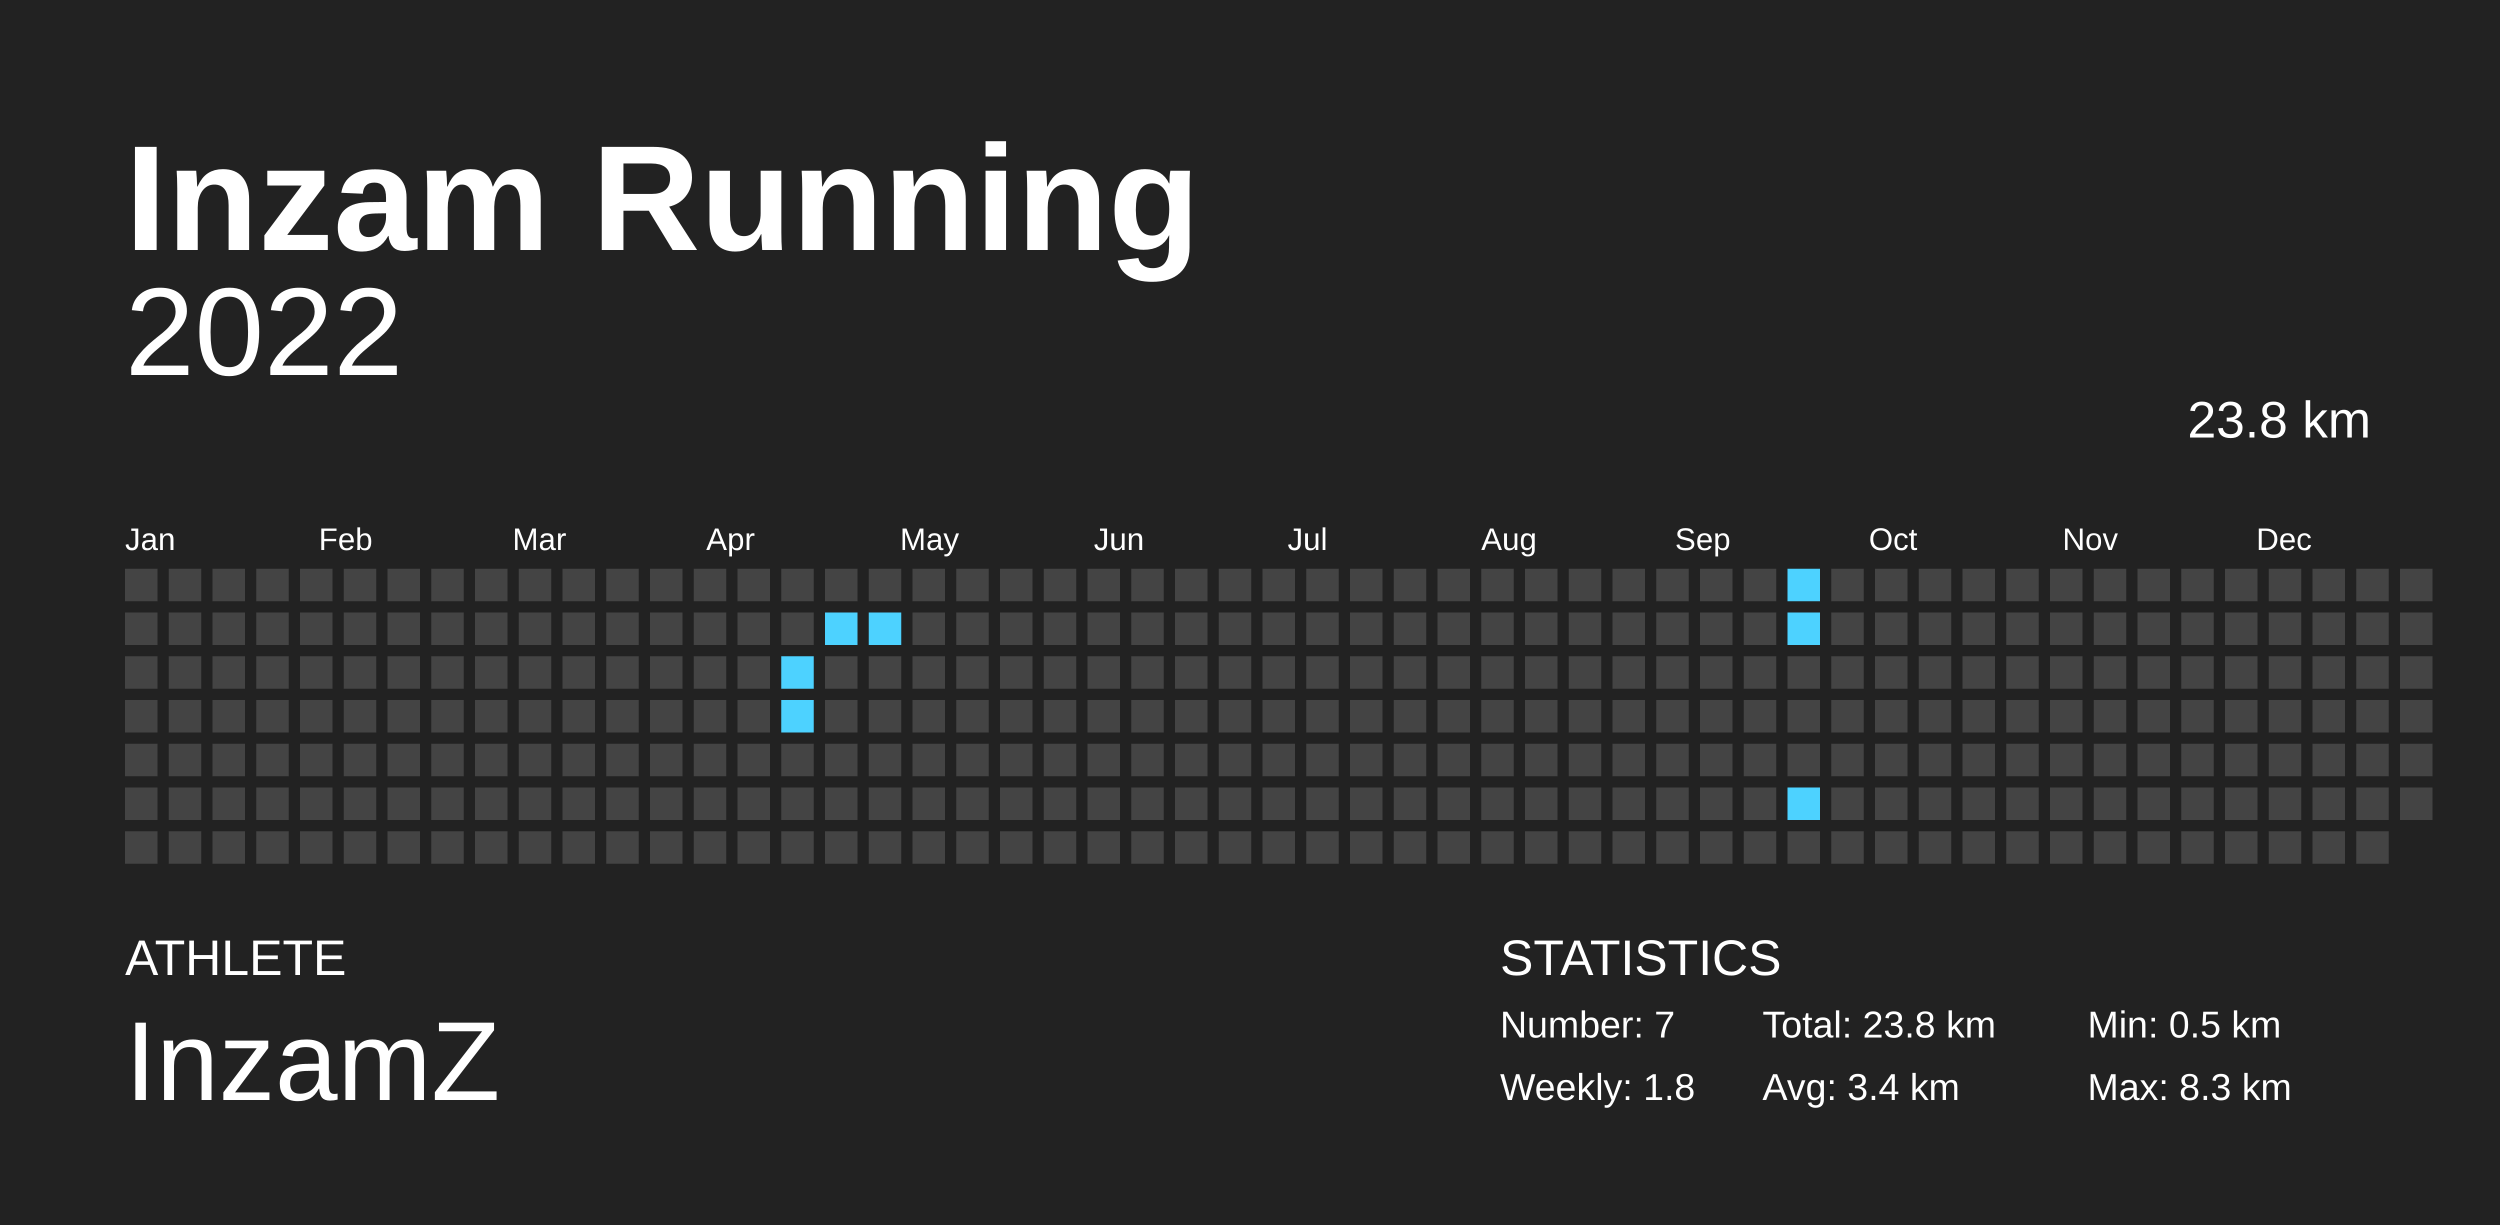
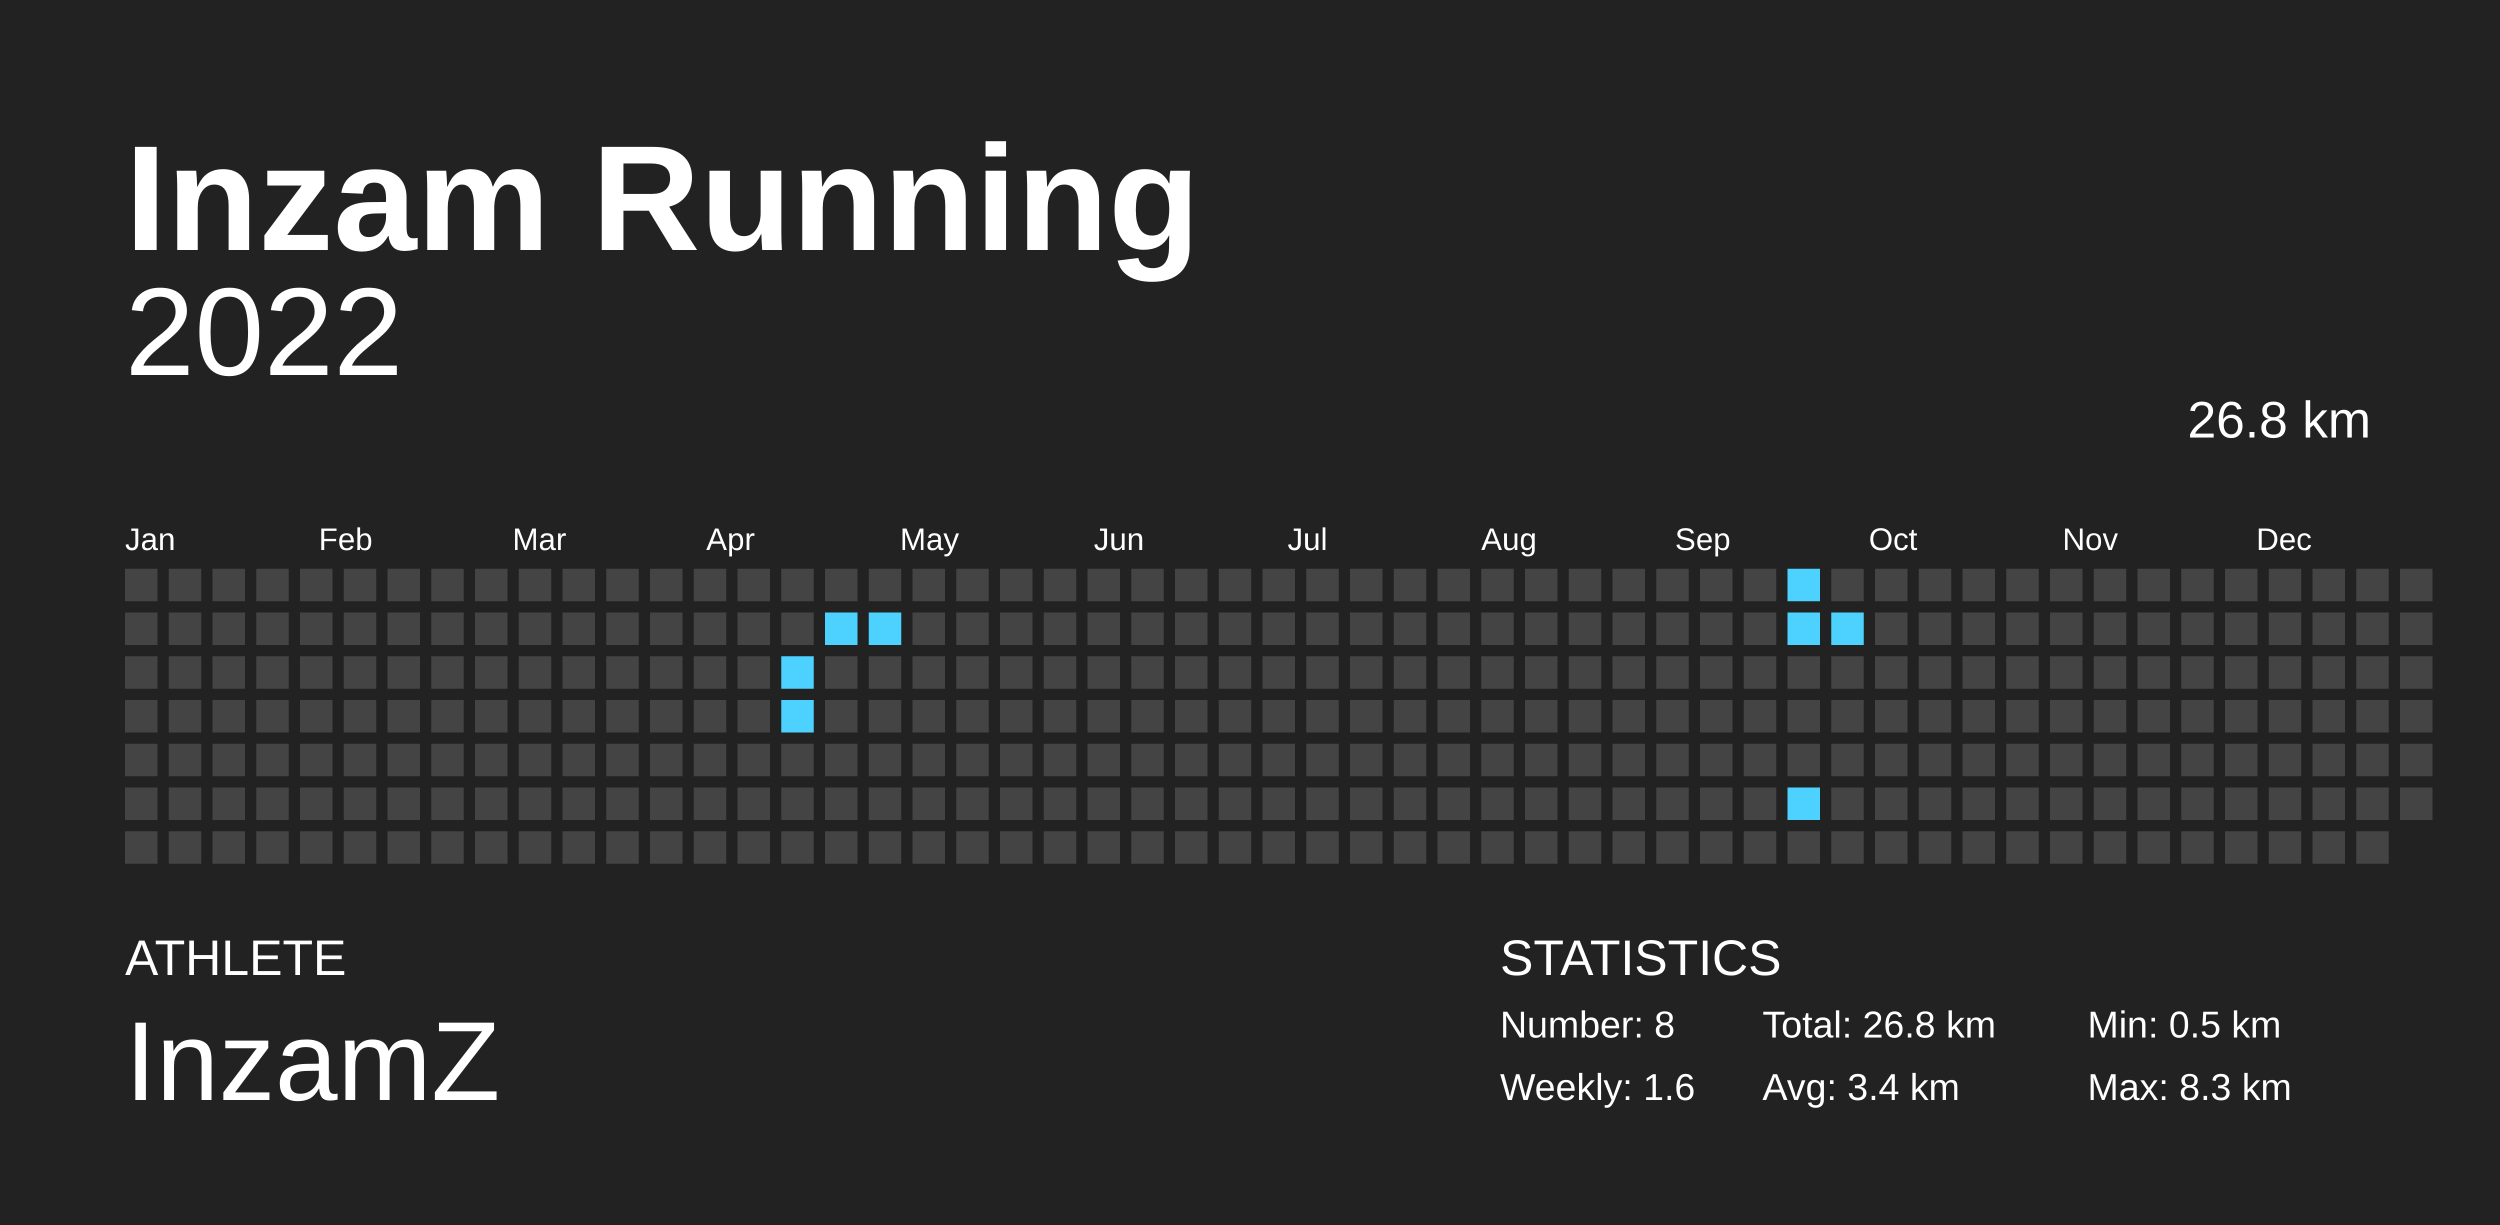
<svg xmlns="http://www.w3.org/2000/svg" baseProfile="full" height="98mm" version="1.1" viewBox="0,0,200,98" width="200mm">
  <defs />
  <rect fill="#222222" height="98" width="200" x="0" y="0" />
  <text fill="#FFFFFF" style="font-size:12px; font-family:Arial; font-weight:bold;" x="10" y="20">Inzam Running</text>
  <text fill="#FFFFFF" style="font-size:4px; font-family:Arial" x="10" y="78">ATHLETE</text>
  <text fill="#FFFFFF" style="font-size:9px; font-family:Arial" x="10" y="88">InzamZ</text>
  <text fill="#FFFFFF" style="font-size:4px; font-family:Arial" x="120" y="78">STATISTICS</text>
-   <text fill="#FFFFFF" style="font-size:3px; font-family:Arial" x="120" y="83">Number: 7</text>
-   <text fill="#FFFFFF" style="font-size:3px; font-family:Arial" x="120" y="88">Weekly: 1.8</text>
-   <text fill="#FFFFFF" style="font-size:3px; font-family:Arial" x="141" y="83">Total: 23.8 km</text>
+   <text fill="#FFFFFF" style="font-size:3px; font-family:Arial" x="120" y="83">Number: 8</text>
+   <text fill="#FFFFFF" style="font-size:3px; font-family:Arial" x="120" y="88">Weekly: 1.6</text>
+   <text fill="#FFFFFF" style="font-size:3px; font-family:Arial" x="141" y="83">Total: 26.8 km</text>
  <text fill="#FFFFFF" style="font-size:3px; font-family:Arial" x="141" y="88">Avg: 3.4 km</text>
  <text fill="#FFFFFF" style="font-size:3px; font-family:Arial" x="167" y="83">Min: 0.5 km</text>
  <text fill="#FFFFFF" style="font-size:3px; font-family:Arial" x="167" y="88">Max: 8.3 km</text>
  <text alignment-baseline="hanging" fill="#FFFFFF" style="font-size:10.0px; font-family:Arial;" x="10" y="30">2022</text>
-   <text alignment-baseline="hanging" fill="#FFFFFF" style="font-size:4.125px; font-family:Arial;" x="175" y="35">23.8 km</text>
+   <text alignment-baseline="hanging" fill="#FFFFFF" style="font-size:4.125px; font-family:Arial;" x="175" y="35">26.8 km</text>
  <text fill="#FFFFFF" style="font-size:2.5px; font-family:Arial" x="10.0" y="44">Jan</text>
  <text fill="#FFFFFF" style="font-size:2.5px; font-family:Arial" x="25.5" y="44">Feb</text>
  <text fill="#FFFFFF" style="font-size:2.5px; font-family:Arial" x="41.0" y="44">Mar</text>
  <text fill="#FFFFFF" style="font-size:2.5px; font-family:Arial" x="56.5" y="44">Apr</text>
  <text fill="#FFFFFF" style="font-size:2.5px; font-family:Arial" x="72.0" y="44">May</text>
  <text fill="#FFFFFF" style="font-size:2.5px; font-family:Arial" x="87.5" y="44">Jun</text>
  <text fill="#FFFFFF" style="font-size:2.5px; font-family:Arial" x="103.0" y="44">Jul</text>
  <text fill="#FFFFFF" style="font-size:2.5px; font-family:Arial" x="118.5" y="44">Aug</text>
  <text fill="#FFFFFF" style="font-size:2.5px; font-family:Arial" x="134.0" y="44">Sep</text>
  <text fill="#FFFFFF" style="font-size:2.5px; font-family:Arial" x="149.5" y="44">Oct</text>
  <text fill="#FFFFFF" style="font-size:2.5px; font-family:Arial" x="165.0" y="44">Nov</text>
  <text fill="#FFFFFF" style="font-size:2.5px; font-family:Arial" x="180.5" y="44">Dec</text>
  <rect fill="#444444" height="2.6" width="2.6" x="10.0" y="45.5" />
  <rect fill="#444444" height="2.6" width="2.6" x="10.0" y="49.0" />
  <rect fill="#444444" height="2.6" width="2.6" x="10.0" y="52.5" />
  <rect fill="#444444" height="2.6" width="2.6" x="10.0" y="56.0" />
  <rect fill="#444444" height="2.6" width="2.6" x="10.0" y="59.5" />
  <rect fill="#444444" height="2.6" width="2.6" x="10.0" y="63.0" />
  <rect fill="#444444" height="2.6" width="2.6" x="10.0" y="66.5" />
  <rect fill="#444444" height="2.6" width="2.6" x="13.5" y="45.5" />
  <rect fill="#444444" height="2.6" width="2.6" x="13.5" y="49.0" />
  <rect fill="#444444" height="2.6" width="2.6" x="13.5" y="52.5" />
  <rect fill="#444444" height="2.6" width="2.6" x="13.5" y="56.0" />
  <rect fill="#444444" height="2.6" width="2.6" x="13.5" y="59.5" />
  <rect fill="#444444" height="2.6" width="2.6" x="13.5" y="63.0" />
  <rect fill="#444444" height="2.6" width="2.6" x="13.5" y="66.5" />
  <rect fill="#444444" height="2.6" width="2.6" x="17.0" y="45.5" />
  <rect fill="#444444" height="2.6" width="2.6" x="17.0" y="49.0" />
  <rect fill="#444444" height="2.6" width="2.6" x="17.0" y="52.5" />
  <rect fill="#444444" height="2.6" width="2.6" x="17.0" y="56.0" />
  <rect fill="#444444" height="2.6" width="2.6" x="17.0" y="59.5" />
  <rect fill="#444444" height="2.6" width="2.6" x="17.0" y="63.0" />
  <rect fill="#444444" height="2.6" width="2.6" x="17.0" y="66.5" />
  <rect fill="#444444" height="2.6" width="2.6" x="20.5" y="45.5" />
  <rect fill="#444444" height="2.6" width="2.6" x="20.5" y="49.0" />
  <rect fill="#444444" height="2.6" width="2.6" x="20.5" y="52.5" />
  <rect fill="#444444" height="2.6" width="2.6" x="20.5" y="56.0" />
  <rect fill="#444444" height="2.6" width="2.6" x="20.5" y="59.5" />
  <rect fill="#444444" height="2.6" width="2.6" x="20.5" y="63.0" />
  <rect fill="#444444" height="2.6" width="2.6" x="20.5" y="66.5" />
  <rect fill="#444444" height="2.6" width="2.6" x="24.0" y="45.5" />
  <rect fill="#444444" height="2.6" width="2.6" x="24.0" y="49.0" />
  <rect fill="#444444" height="2.6" width="2.6" x="24.0" y="52.5" />
  <rect fill="#444444" height="2.6" width="2.6" x="24.0" y="56.0" />
  <rect fill="#444444" height="2.6" width="2.6" x="24.0" y="59.5" />
  <rect fill="#444444" height="2.6" width="2.6" x="24.0" y="63.0" />
  <rect fill="#444444" height="2.6" width="2.6" x="24.0" y="66.5" />
  <rect fill="#444444" height="2.6" width="2.6" x="27.5" y="45.5" />
  <rect fill="#444444" height="2.6" width="2.6" x="27.5" y="49.0" />
  <rect fill="#444444" height="2.6" width="2.6" x="27.5" y="52.5" />
  <rect fill="#444444" height="2.6" width="2.6" x="27.5" y="56.0" />
  <rect fill="#444444" height="2.6" width="2.6" x="27.5" y="59.5" />
  <rect fill="#444444" height="2.6" width="2.6" x="27.5" y="63.0" />
  <rect fill="#444444" height="2.6" width="2.6" x="27.5" y="66.5" />
  <rect fill="#444444" height="2.6" width="2.6" x="31.0" y="45.5" />
  <rect fill="#444444" height="2.6" width="2.6" x="31.0" y="49.0" />
  <rect fill="#444444" height="2.6" width="2.6" x="31.0" y="52.5" />
  <rect fill="#444444" height="2.6" width="2.6" x="31.0" y="56.0" />
  <rect fill="#444444" height="2.6" width="2.6" x="31.0" y="59.5" />
  <rect fill="#444444" height="2.6" width="2.6" x="31.0" y="63.0" />
  <rect fill="#444444" height="2.6" width="2.6" x="31.0" y="66.5" />
  <rect fill="#444444" height="2.6" width="2.6" x="34.5" y="45.5" />
  <rect fill="#444444" height="2.6" width="2.6" x="34.5" y="49.0" />
  <rect fill="#444444" height="2.6" width="2.6" x="34.5" y="52.5" />
  <rect fill="#444444" height="2.6" width="2.6" x="34.5" y="56.0" />
  <rect fill="#444444" height="2.6" width="2.6" x="34.5" y="59.5" />
  <rect fill="#444444" height="2.6" width="2.6" x="34.5" y="63.0" />
  <rect fill="#444444" height="2.6" width="2.6" x="34.5" y="66.5" />
  <rect fill="#444444" height="2.6" width="2.6" x="38.0" y="45.5" />
  <rect fill="#444444" height="2.6" width="2.6" x="38.0" y="49.0" />
  <rect fill="#444444" height="2.6" width="2.6" x="38.0" y="52.5" />
  <rect fill="#444444" height="2.6" width="2.6" x="38.0" y="56.0" />
  <rect fill="#444444" height="2.6" width="2.6" x="38.0" y="59.5" />
  <rect fill="#444444" height="2.6" width="2.6" x="38.0" y="63.0" />
  <rect fill="#444444" height="2.6" width="2.6" x="38.0" y="66.5" />
  <rect fill="#444444" height="2.6" width="2.6" x="41.5" y="45.5" />
  <rect fill="#444444" height="2.6" width="2.6" x="41.5" y="49.0" />
  <rect fill="#444444" height="2.6" width="2.6" x="41.5" y="52.5" />
  <rect fill="#444444" height="2.6" width="2.6" x="41.5" y="56.0" />
  <rect fill="#444444" height="2.6" width="2.6" x="41.5" y="59.5" />
  <rect fill="#444444" height="2.6" width="2.6" x="41.5" y="63.0" />
  <rect fill="#444444" height="2.6" width="2.6" x="41.5" y="66.5" />
  <rect fill="#444444" height="2.6" width="2.6" x="45.0" y="45.5" />
  <rect fill="#444444" height="2.6" width="2.6" x="45.0" y="49.0" />
  <rect fill="#444444" height="2.6" width="2.6" x="45.0" y="52.5" />
  <rect fill="#444444" height="2.6" width="2.6" x="45.0" y="56.0" />
  <rect fill="#444444" height="2.6" width="2.6" x="45.0" y="59.5" />
  <rect fill="#444444" height="2.6" width="2.6" x="45.0" y="63.0" />
  <rect fill="#444444" height="2.6" width="2.6" x="45.0" y="66.5" />
  <rect fill="#444444" height="2.6" width="2.6" x="48.5" y="45.5" />
  <rect fill="#444444" height="2.6" width="2.6" x="48.5" y="49.0" />
  <rect fill="#444444" height="2.6" width="2.6" x="48.5" y="52.5" />
  <rect fill="#444444" height="2.6" width="2.6" x="48.5" y="56.0" />
  <rect fill="#444444" height="2.6" width="2.6" x="48.5" y="59.5" />
  <rect fill="#444444" height="2.6" width="2.6" x="48.5" y="63.0" />
  <rect fill="#444444" height="2.6" width="2.6" x="48.5" y="66.5" />
  <rect fill="#444444" height="2.6" width="2.6" x="52.0" y="45.5" />
  <rect fill="#444444" height="2.6" width="2.6" x="52.0" y="49.0" />
  <rect fill="#444444" height="2.6" width="2.6" x="52.0" y="52.5" />
  <rect fill="#444444" height="2.6" width="2.6" x="52.0" y="56.0" />
  <rect fill="#444444" height="2.6" width="2.6" x="52.0" y="59.5" />
  <rect fill="#444444" height="2.6" width="2.6" x="52.0" y="63.0" />
  <rect fill="#444444" height="2.6" width="2.6" x="52.0" y="66.5" />
  <rect fill="#444444" height="2.6" width="2.6" x="55.5" y="45.5" />
  <rect fill="#444444" height="2.6" width="2.6" x="55.5" y="49.0" />
  <rect fill="#444444" height="2.6" width="2.6" x="55.5" y="52.5" />
  <rect fill="#444444" height="2.6" width="2.6" x="55.5" y="56.0" />
  <rect fill="#444444" height="2.6" width="2.6" x="55.5" y="59.5" />
  <rect fill="#444444" height="2.6" width="2.6" x="55.5" y="63.0" />
  <rect fill="#444444" height="2.6" width="2.6" x="55.5" y="66.5" />
  <rect fill="#444444" height="2.6" width="2.6" x="59.0" y="45.5" />
  <rect fill="#444444" height="2.6" width="2.6" x="59.0" y="49.0" />
  <rect fill="#444444" height="2.6" width="2.6" x="59.0" y="52.5" />
  <rect fill="#444444" height="2.6" width="2.6" x="59.0" y="56.0" />
  <rect fill="#444444" height="2.6" width="2.6" x="59.0" y="59.5" />
  <rect fill="#444444" height="2.6" width="2.6" x="59.0" y="63.0" />
  <rect fill="#444444" height="2.6" width="2.6" x="59.0" y="66.5" />
  <rect fill="#444444" height="2.6" width="2.6" x="62.5" y="45.5" />
  <rect fill="#444444" height="2.6" width="2.6" x="62.5" y="49.0" />
  <rect fill="#4dd2ff" height="2.6" width="2.6" x="62.5" y="52.5" />
  <rect fill="#4dd2ff" height="2.6" width="2.6" x="62.5" y="56.0" />
  <rect fill="#444444" height="2.6" width="2.6" x="62.5" y="59.5" />
  <rect fill="#444444" height="2.6" width="2.6" x="62.5" y="63.0" />
  <rect fill="#444444" height="2.6" width="2.6" x="62.5" y="66.5" />
  <rect fill="#444444" height="2.6" width="2.6" x="66.0" y="45.5" />
  <rect fill="#4dd2ff" height="2.6" width="2.6" x="66.0" y="49.0" />
  <rect fill="#444444" height="2.6" width="2.6" x="66.0" y="52.5" />
  <rect fill="#444444" height="2.6" width="2.6" x="66.0" y="56.0" />
  <rect fill="#444444" height="2.6" width="2.6" x="66.0" y="59.5" />
  <rect fill="#444444" height="2.6" width="2.6" x="66.0" y="63.0" />
  <rect fill="#444444" height="2.6" width="2.6" x="66.0" y="66.5" />
  <rect fill="#444444" height="2.6" width="2.6" x="69.5" y="45.5" />
  <rect fill="#4dd2ff" height="2.6" width="2.6" x="69.5" y="49.0" />
  <rect fill="#444444" height="2.6" width="2.6" x="69.5" y="52.5" />
  <rect fill="#444444" height="2.6" width="2.6" x="69.5" y="56.0" />
  <rect fill="#444444" height="2.6" width="2.6" x="69.5" y="59.5" />
  <rect fill="#444444" height="2.6" width="2.6" x="69.5" y="63.0" />
  <rect fill="#444444" height="2.6" width="2.6" x="69.5" y="66.5" />
  <rect fill="#444444" height="2.6" width="2.6" x="73.0" y="45.5" />
  <rect fill="#444444" height="2.6" width="2.6" x="73.0" y="49.0" />
  <rect fill="#444444" height="2.6" width="2.6" x="73.0" y="52.5" />
  <rect fill="#444444" height="2.6" width="2.6" x="73.0" y="56.0" />
  <rect fill="#444444" height="2.6" width="2.6" x="73.0" y="59.5" />
  <rect fill="#444444" height="2.6" width="2.6" x="73.0" y="63.0" />
  <rect fill="#444444" height="2.6" width="2.6" x="73.0" y="66.5" />
  <rect fill="#444444" height="2.6" width="2.6" x="76.5" y="45.5" />
  <rect fill="#444444" height="2.6" width="2.6" x="76.5" y="49.0" />
  <rect fill="#444444" height="2.6" width="2.6" x="76.5" y="52.5" />
  <rect fill="#444444" height="2.6" width="2.6" x="76.5" y="56.0" />
  <rect fill="#444444" height="2.6" width="2.6" x="76.5" y="59.5" />
  <rect fill="#444444" height="2.6" width="2.6" x="76.5" y="63.0" />
  <rect fill="#444444" height="2.6" width="2.6" x="76.5" y="66.5" />
  <rect fill="#444444" height="2.6" width="2.6" x="80.0" y="45.5" />
  <rect fill="#444444" height="2.6" width="2.6" x="80.0" y="49.0" />
  <rect fill="#444444" height="2.6" width="2.6" x="80.0" y="52.5" />
  <rect fill="#444444" height="2.6" width="2.6" x="80.0" y="56.0" />
  <rect fill="#444444" height="2.6" width="2.6" x="80.0" y="59.5" />
  <rect fill="#444444" height="2.6" width="2.6" x="80.0" y="63.0" />
  <rect fill="#444444" height="2.6" width="2.6" x="80.0" y="66.5" />
  <rect fill="#444444" height="2.6" width="2.6" x="83.5" y="45.5" />
  <rect fill="#444444" height="2.6" width="2.6" x="83.5" y="49.0" />
  <rect fill="#444444" height="2.6" width="2.6" x="83.5" y="52.5" />
  <rect fill="#444444" height="2.6" width="2.6" x="83.5" y="56.0" />
  <rect fill="#444444" height="2.6" width="2.6" x="83.5" y="59.5" />
  <rect fill="#444444" height="2.6" width="2.6" x="83.5" y="63.0" />
  <rect fill="#444444" height="2.6" width="2.6" x="83.5" y="66.5" />
  <rect fill="#444444" height="2.6" width="2.6" x="87.0" y="45.5" />
  <rect fill="#444444" height="2.6" width="2.6" x="87.0" y="49.0" />
  <rect fill="#444444" height="2.6" width="2.6" x="87.0" y="52.5" />
  <rect fill="#444444" height="2.6" width="2.6" x="87.0" y="56.0" />
  <rect fill="#444444" height="2.6" width="2.6" x="87.0" y="59.5" />
  <rect fill="#444444" height="2.6" width="2.6" x="87.0" y="63.0" />
  <rect fill="#444444" height="2.6" width="2.6" x="87.0" y="66.5" />
  <rect fill="#444444" height="2.6" width="2.6" x="90.5" y="45.5" />
  <rect fill="#444444" height="2.6" width="2.6" x="90.5" y="49.0" />
  <rect fill="#444444" height="2.6" width="2.6" x="90.5" y="52.5" />
  <rect fill="#444444" height="2.6" width="2.6" x="90.5" y="56.0" />
  <rect fill="#444444" height="2.6" width="2.6" x="90.5" y="59.5" />
  <rect fill="#444444" height="2.6" width="2.6" x="90.5" y="63.0" />
  <rect fill="#444444" height="2.6" width="2.6" x="90.5" y="66.5" />
  <rect fill="#444444" height="2.6" width="2.6" x="94.0" y="45.5" />
  <rect fill="#444444" height="2.6" width="2.6" x="94.0" y="49.0" />
  <rect fill="#444444" height="2.6" width="2.6" x="94.0" y="52.5" />
  <rect fill="#444444" height="2.6" width="2.6" x="94.0" y="56.0" />
  <rect fill="#444444" height="2.6" width="2.6" x="94.0" y="59.5" />
  <rect fill="#444444" height="2.6" width="2.6" x="94.0" y="63.0" />
  <rect fill="#444444" height="2.6" width="2.6" x="94.0" y="66.5" />
  <rect fill="#444444" height="2.6" width="2.6" x="97.5" y="45.5" />
  <rect fill="#444444" height="2.6" width="2.6" x="97.5" y="49.0" />
  <rect fill="#444444" height="2.6" width="2.6" x="97.5" y="52.5" />
  <rect fill="#444444" height="2.6" width="2.6" x="97.5" y="56.0" />
  <rect fill="#444444" height="2.6" width="2.6" x="97.5" y="59.5" />
  <rect fill="#444444" height="2.6" width="2.6" x="97.5" y="63.0" />
  <rect fill="#444444" height="2.6" width="2.6" x="97.5" y="66.5" />
  <rect fill="#444444" height="2.6" width="2.6" x="101.0" y="45.5" />
  <rect fill="#444444" height="2.6" width="2.6" x="101.0" y="49.0" />
  <rect fill="#444444" height="2.6" width="2.6" x="101.0" y="52.5" />
  <rect fill="#444444" height="2.6" width="2.6" x="101.0" y="56.0" />
  <rect fill="#444444" height="2.6" width="2.6" x="101.0" y="59.5" />
  <rect fill="#444444" height="2.6" width="2.6" x="101.0" y="63.0" />
  <rect fill="#444444" height="2.6" width="2.6" x="101.0" y="66.5" />
  <rect fill="#444444" height="2.6" width="2.6" x="104.5" y="45.5" />
  <rect fill="#444444" height="2.6" width="2.6" x="104.5" y="49.0" />
  <rect fill="#444444" height="2.6" width="2.6" x="104.5" y="52.5" />
  <rect fill="#444444" height="2.6" width="2.6" x="104.5" y="56.0" />
  <rect fill="#444444" height="2.6" width="2.6" x="104.5" y="59.5" />
  <rect fill="#444444" height="2.6" width="2.6" x="104.5" y="63.0" />
  <rect fill="#444444" height="2.6" width="2.6" x="104.5" y="66.5" />
  <rect fill="#444444" height="2.6" width="2.6" x="108.0" y="45.5" />
  <rect fill="#444444" height="2.6" width="2.6" x="108.0" y="49.0" />
  <rect fill="#444444" height="2.6" width="2.6" x="108.0" y="52.5" />
  <rect fill="#444444" height="2.6" width="2.6" x="108.0" y="56.0" />
  <rect fill="#444444" height="2.6" width="2.6" x="108.0" y="59.5" />
  <rect fill="#444444" height="2.6" width="2.6" x="108.0" y="63.0" />
  <rect fill="#444444" height="2.6" width="2.6" x="108.0" y="66.5" />
  <rect fill="#444444" height="2.6" width="2.6" x="111.5" y="45.5" />
  <rect fill="#444444" height="2.6" width="2.6" x="111.5" y="49.0" />
  <rect fill="#444444" height="2.6" width="2.6" x="111.5" y="52.5" />
  <rect fill="#444444" height="2.6" width="2.6" x="111.5" y="56.0" />
  <rect fill="#444444" height="2.6" width="2.6" x="111.5" y="59.5" />
  <rect fill="#444444" height="2.6" width="2.6" x="111.5" y="63.0" />
  <rect fill="#444444" height="2.6" width="2.6" x="111.5" y="66.5" />
  <rect fill="#444444" height="2.6" width="2.6" x="115.0" y="45.5" />
  <rect fill="#444444" height="2.6" width="2.6" x="115.0" y="49.0" />
  <rect fill="#444444" height="2.6" width="2.6" x="115.0" y="52.5" />
  <rect fill="#444444" height="2.6" width="2.6" x="115.0" y="56.0" />
  <rect fill="#444444" height="2.6" width="2.6" x="115.0" y="59.5" />
  <rect fill="#444444" height="2.6" width="2.6" x="115.0" y="63.0" />
  <rect fill="#444444" height="2.6" width="2.6" x="115.0" y="66.5" />
  <rect fill="#444444" height="2.6" width="2.6" x="118.5" y="45.5" />
  <rect fill="#444444" height="2.6" width="2.6" x="118.5" y="49.0" />
  <rect fill="#444444" height="2.6" width="2.6" x="118.5" y="52.5" />
  <rect fill="#444444" height="2.6" width="2.6" x="118.5" y="56.0" />
  <rect fill="#444444" height="2.6" width="2.6" x="118.5" y="59.5" />
  <rect fill="#444444" height="2.6" width="2.6" x="118.5" y="63.0" />
  <rect fill="#444444" height="2.6" width="2.6" x="118.5" y="66.5" />
  <rect fill="#444444" height="2.6" width="2.6" x="122.0" y="45.5" />
  <rect fill="#444444" height="2.6" width="2.6" x="122.0" y="49.0" />
  <rect fill="#444444" height="2.6" width="2.6" x="122.0" y="52.5" />
  <rect fill="#444444" height="2.6" width="2.6" x="122.0" y="56.0" />
  <rect fill="#444444" height="2.6" width="2.6" x="122.0" y="59.5" />
  <rect fill="#444444" height="2.6" width="2.6" x="122.0" y="63.0" />
  <rect fill="#444444" height="2.6" width="2.6" x="122.0" y="66.5" />
  <rect fill="#444444" height="2.6" width="2.6" x="125.5" y="45.5" />
  <rect fill="#444444" height="2.6" width="2.6" x="125.5" y="49.0" />
  <rect fill="#444444" height="2.6" width="2.6" x="125.5" y="52.5" />
  <rect fill="#444444" height="2.6" width="2.6" x="125.5" y="56.0" />
  <rect fill="#444444" height="2.6" width="2.6" x="125.5" y="59.5" />
  <rect fill="#444444" height="2.6" width="2.6" x="125.5" y="63.0" />
  <rect fill="#444444" height="2.6" width="2.6" x="125.5" y="66.5" />
  <rect fill="#444444" height="2.6" width="2.6" x="129.0" y="45.5" />
  <rect fill="#444444" height="2.6" width="2.6" x="129.0" y="49.0" />
  <rect fill="#444444" height="2.6" width="2.6" x="129.0" y="52.5" />
  <rect fill="#444444" height="2.6" width="2.6" x="129.0" y="56.0" />
  <rect fill="#444444" height="2.6" width="2.6" x="129.0" y="59.5" />
  <rect fill="#444444" height="2.6" width="2.6" x="129.0" y="63.0" />
  <rect fill="#444444" height="2.6" width="2.6" x="129.0" y="66.5" />
  <rect fill="#444444" height="2.6" width="2.6" x="132.5" y="45.5" />
  <rect fill="#444444" height="2.6" width="2.6" x="132.5" y="49.0" />
  <rect fill="#444444" height="2.6" width="2.6" x="132.5" y="52.5" />
  <rect fill="#444444" height="2.6" width="2.6" x="132.5" y="56.0" />
  <rect fill="#444444" height="2.6" width="2.6" x="132.5" y="59.5" />
  <rect fill="#444444" height="2.6" width="2.6" x="132.5" y="63.0" />
  <rect fill="#444444" height="2.6" width="2.6" x="132.5" y="66.5" />
  <rect fill="#444444" height="2.6" width="2.6" x="136.0" y="45.5" />
  <rect fill="#444444" height="2.6" width="2.6" x="136.0" y="49.0" />
  <rect fill="#444444" height="2.6" width="2.6" x="136.0" y="52.5" />
  <rect fill="#444444" height="2.6" width="2.6" x="136.0" y="56.0" />
  <rect fill="#444444" height="2.6" width="2.6" x="136.0" y="59.5" />
  <rect fill="#444444" height="2.6" width="2.6" x="136.0" y="63.0" />
  <rect fill="#444444" height="2.6" width="2.6" x="136.0" y="66.5" />
  <rect fill="#444444" height="2.6" width="2.6" x="139.5" y="45.5" />
  <rect fill="#444444" height="2.6" width="2.6" x="139.5" y="49.0" />
  <rect fill="#444444" height="2.6" width="2.6" x="139.5" y="52.5" />
  <rect fill="#444444" height="2.6" width="2.6" x="139.5" y="56.0" />
  <rect fill="#444444" height="2.6" width="2.6" x="139.5" y="59.5" />
  <rect fill="#444444" height="2.6" width="2.6" x="139.5" y="63.0" />
  <rect fill="#444444" height="2.6" width="2.6" x="139.5" y="66.5" />
  <rect fill="#4dd2ff" height="2.6" width="2.6" x="143.0" y="45.5" />
  <rect fill="#4dd2ff" height="2.6" width="2.6" x="143.0" y="49.0" />
  <rect fill="#444444" height="2.6" width="2.6" x="143.0" y="52.5" />
  <rect fill="#444444" height="2.6" width="2.6" x="143.0" y="56.0" />
  <rect fill="#444444" height="2.6" width="2.6" x="143.0" y="59.5" />
  <rect fill="#4dd2ff" height="2.6" width="2.6" x="143.0" y="63.0" />
  <rect fill="#444444" height="2.6" width="2.6" x="143.0" y="66.5" />
  <rect fill="#444444" height="2.6" width="2.6" x="146.5" y="45.5" />
-   <rect fill="#444444" height="2.6" width="2.6" x="146.5" y="49.0" />
+   <rect fill="#4dd2ff" height="2.6" width="2.6" x="146.5" y="49.0" />
  <rect fill="#444444" height="2.6" width="2.6" x="146.5" y="52.5" />
  <rect fill="#444444" height="2.6" width="2.6" x="146.5" y="56.0" />
  <rect fill="#444444" height="2.6" width="2.6" x="146.5" y="59.5" />
  <rect fill="#444444" height="2.6" width="2.6" x="146.5" y="63.0" />
  <rect fill="#444444" height="2.6" width="2.6" x="146.5" y="66.5" />
  <rect fill="#444444" height="2.6" width="2.6" x="150.0" y="45.5" />
  <rect fill="#444444" height="2.6" width="2.6" x="150.0" y="49.0" />
  <rect fill="#444444" height="2.6" width="2.6" x="150.0" y="52.5" />
  <rect fill="#444444" height="2.6" width="2.6" x="150.0" y="56.0" />
  <rect fill="#444444" height="2.6" width="2.6" x="150.0" y="59.5" />
  <rect fill="#444444" height="2.6" width="2.6" x="150.0" y="63.0" />
  <rect fill="#444444" height="2.6" width="2.6" x="150.0" y="66.5" />
  <rect fill="#444444" height="2.6" width="2.6" x="153.5" y="45.5" />
  <rect fill="#444444" height="2.6" width="2.6" x="153.5" y="49.0" />
  <rect fill="#444444" height="2.6" width="2.6" x="153.5" y="52.5" />
  <rect fill="#444444" height="2.6" width="2.6" x="153.5" y="56.0" />
  <rect fill="#444444" height="2.6" width="2.6" x="153.5" y="59.5" />
  <rect fill="#444444" height="2.6" width="2.6" x="153.5" y="63.0" />
  <rect fill="#444444" height="2.6" width="2.6" x="153.5" y="66.5" />
  <rect fill="#444444" height="2.6" width="2.6" x="157.0" y="45.5" />
  <rect fill="#444444" height="2.6" width="2.6" x="157.0" y="49.0" />
  <rect fill="#444444" height="2.6" width="2.6" x="157.0" y="52.5" />
  <rect fill="#444444" height="2.6" width="2.6" x="157.0" y="56.0" />
  <rect fill="#444444" height="2.6" width="2.6" x="157.0" y="59.5" />
  <rect fill="#444444" height="2.6" width="2.6" x="157.0" y="63.0" />
  <rect fill="#444444" height="2.6" width="2.6" x="157.0" y="66.5" />
  <rect fill="#444444" height="2.6" width="2.6" x="160.5" y="45.5" />
  <rect fill="#444444" height="2.6" width="2.6" x="160.5" y="49.0" />
  <rect fill="#444444" height="2.6" width="2.6" x="160.5" y="52.5" />
  <rect fill="#444444" height="2.6" width="2.6" x="160.5" y="56.0" />
  <rect fill="#444444" height="2.6" width="2.6" x="160.5" y="59.5" />
  <rect fill="#444444" height="2.6" width="2.6" x="160.5" y="63.0" />
  <rect fill="#444444" height="2.6" width="2.6" x="160.5" y="66.5" />
  <rect fill="#444444" height="2.6" width="2.6" x="164.0" y="45.5" />
  <rect fill="#444444" height="2.6" width="2.6" x="164.0" y="49.0" />
  <rect fill="#444444" height="2.6" width="2.6" x="164.0" y="52.5" />
  <rect fill="#444444" height="2.6" width="2.6" x="164.0" y="56.0" />
  <rect fill="#444444" height="2.6" width="2.6" x="164.0" y="59.5" />
  <rect fill="#444444" height="2.6" width="2.6" x="164.0" y="63.0" />
  <rect fill="#444444" height="2.6" width="2.6" x="164.0" y="66.5" />
  <rect fill="#444444" height="2.6" width="2.6" x="167.5" y="45.5" />
  <rect fill="#444444" height="2.6" width="2.6" x="167.5" y="49.0" />
  <rect fill="#444444" height="2.6" width="2.6" x="167.5" y="52.5" />
  <rect fill="#444444" height="2.6" width="2.6" x="167.5" y="56.0" />
  <rect fill="#444444" height="2.6" width="2.6" x="167.5" y="59.5" />
  <rect fill="#444444" height="2.6" width="2.6" x="167.5" y="63.0" />
  <rect fill="#444444" height="2.6" width="2.6" x="167.5" y="66.5" />
  <rect fill="#444444" height="2.6" width="2.6" x="171.0" y="45.5" />
  <rect fill="#444444" height="2.6" width="2.6" x="171.0" y="49.0" />
  <rect fill="#444444" height="2.6" width="2.6" x="171.0" y="52.5" />
  <rect fill="#444444" height="2.6" width="2.6" x="171.0" y="56.0" />
  <rect fill="#444444" height="2.6" width="2.6" x="171.0" y="59.5" />
  <rect fill="#444444" height="2.6" width="2.6" x="171.0" y="63.0" />
  <rect fill="#444444" height="2.6" width="2.6" x="171.0" y="66.5" />
  <rect fill="#444444" height="2.6" width="2.6" x="174.5" y="45.5" />
  <rect fill="#444444" height="2.6" width="2.6" x="174.5" y="49.0" />
  <rect fill="#444444" height="2.6" width="2.6" x="174.5" y="52.5" />
  <rect fill="#444444" height="2.6" width="2.6" x="174.5" y="56.0" />
  <rect fill="#444444" height="2.6" width="2.6" x="174.5" y="59.5" />
  <rect fill="#444444" height="2.6" width="2.6" x="174.5" y="63.0" />
  <rect fill="#444444" height="2.6" width="2.6" x="174.5" y="66.5" />
  <rect fill="#444444" height="2.6" width="2.6" x="178.0" y="45.5" />
  <rect fill="#444444" height="2.6" width="2.6" x="178.0" y="49.0" />
  <rect fill="#444444" height="2.6" width="2.6" x="178.0" y="52.5" />
  <rect fill="#444444" height="2.6" width="2.6" x="178.0" y="56.0" />
  <rect fill="#444444" height="2.6" width="2.6" x="178.0" y="59.5" />
  <rect fill="#444444" height="2.6" width="2.6" x="178.0" y="63.0" />
  <rect fill="#444444" height="2.6" width="2.6" x="178.0" y="66.5" />
  <rect fill="#444444" height="2.6" width="2.6" x="181.5" y="45.5" />
  <rect fill="#444444" height="2.6" width="2.6" x="181.5" y="49.0" />
  <rect fill="#444444" height="2.6" width="2.6" x="181.5" y="52.5" />
  <rect fill="#444444" height="2.6" width="2.6" x="181.5" y="56.0" />
  <rect fill="#444444" height="2.6" width="2.6" x="181.5" y="59.5" />
  <rect fill="#444444" height="2.6" width="2.6" x="181.5" y="63.0" />
  <rect fill="#444444" height="2.6" width="2.6" x="181.5" y="66.5" />
  <rect fill="#444444" height="2.6" width="2.6" x="185.0" y="45.5" />
  <rect fill="#444444" height="2.6" width="2.6" x="185.0" y="49.0" />
  <rect fill="#444444" height="2.6" width="2.6" x="185.0" y="52.5" />
  <rect fill="#444444" height="2.6" width="2.6" x="185.0" y="56.0" />
  <rect fill="#444444" height="2.6" width="2.6" x="185.0" y="59.5" />
  <rect fill="#444444" height="2.6" width="2.6" x="185.0" y="63.0" />
  <rect fill="#444444" height="2.6" width="2.6" x="185.0" y="66.5" />
  <rect fill="#444444" height="2.6" width="2.6" x="188.5" y="45.5" />
  <rect fill="#444444" height="2.6" width="2.6" x="188.5" y="49.0" />
  <rect fill="#444444" height="2.6" width="2.6" x="188.5" y="52.5" />
  <rect fill="#444444" height="2.6" width="2.6" x="188.5" y="56.0" />
  <rect fill="#444444" height="2.6" width="2.6" x="188.5" y="59.5" />
  <rect fill="#444444" height="2.6" width="2.6" x="188.5" y="63.0" />
  <rect fill="#444444" height="2.6" width="2.6" x="188.5" y="66.5" />
  <rect fill="#444444" height="2.6" width="2.6" x="192.0" y="45.5" />
  <rect fill="#444444" height="2.6" width="2.6" x="192.0" y="49.0" />
  <rect fill="#444444" height="2.6" width="2.6" x="192.0" y="52.5" />
  <rect fill="#444444" height="2.6" width="2.6" x="192.0" y="56.0" />
  <rect fill="#444444" height="2.6" width="2.6" x="192.0" y="59.5" />
  <rect fill="#444444" height="2.6" width="2.6" x="192.0" y="63.0" />
</svg>
